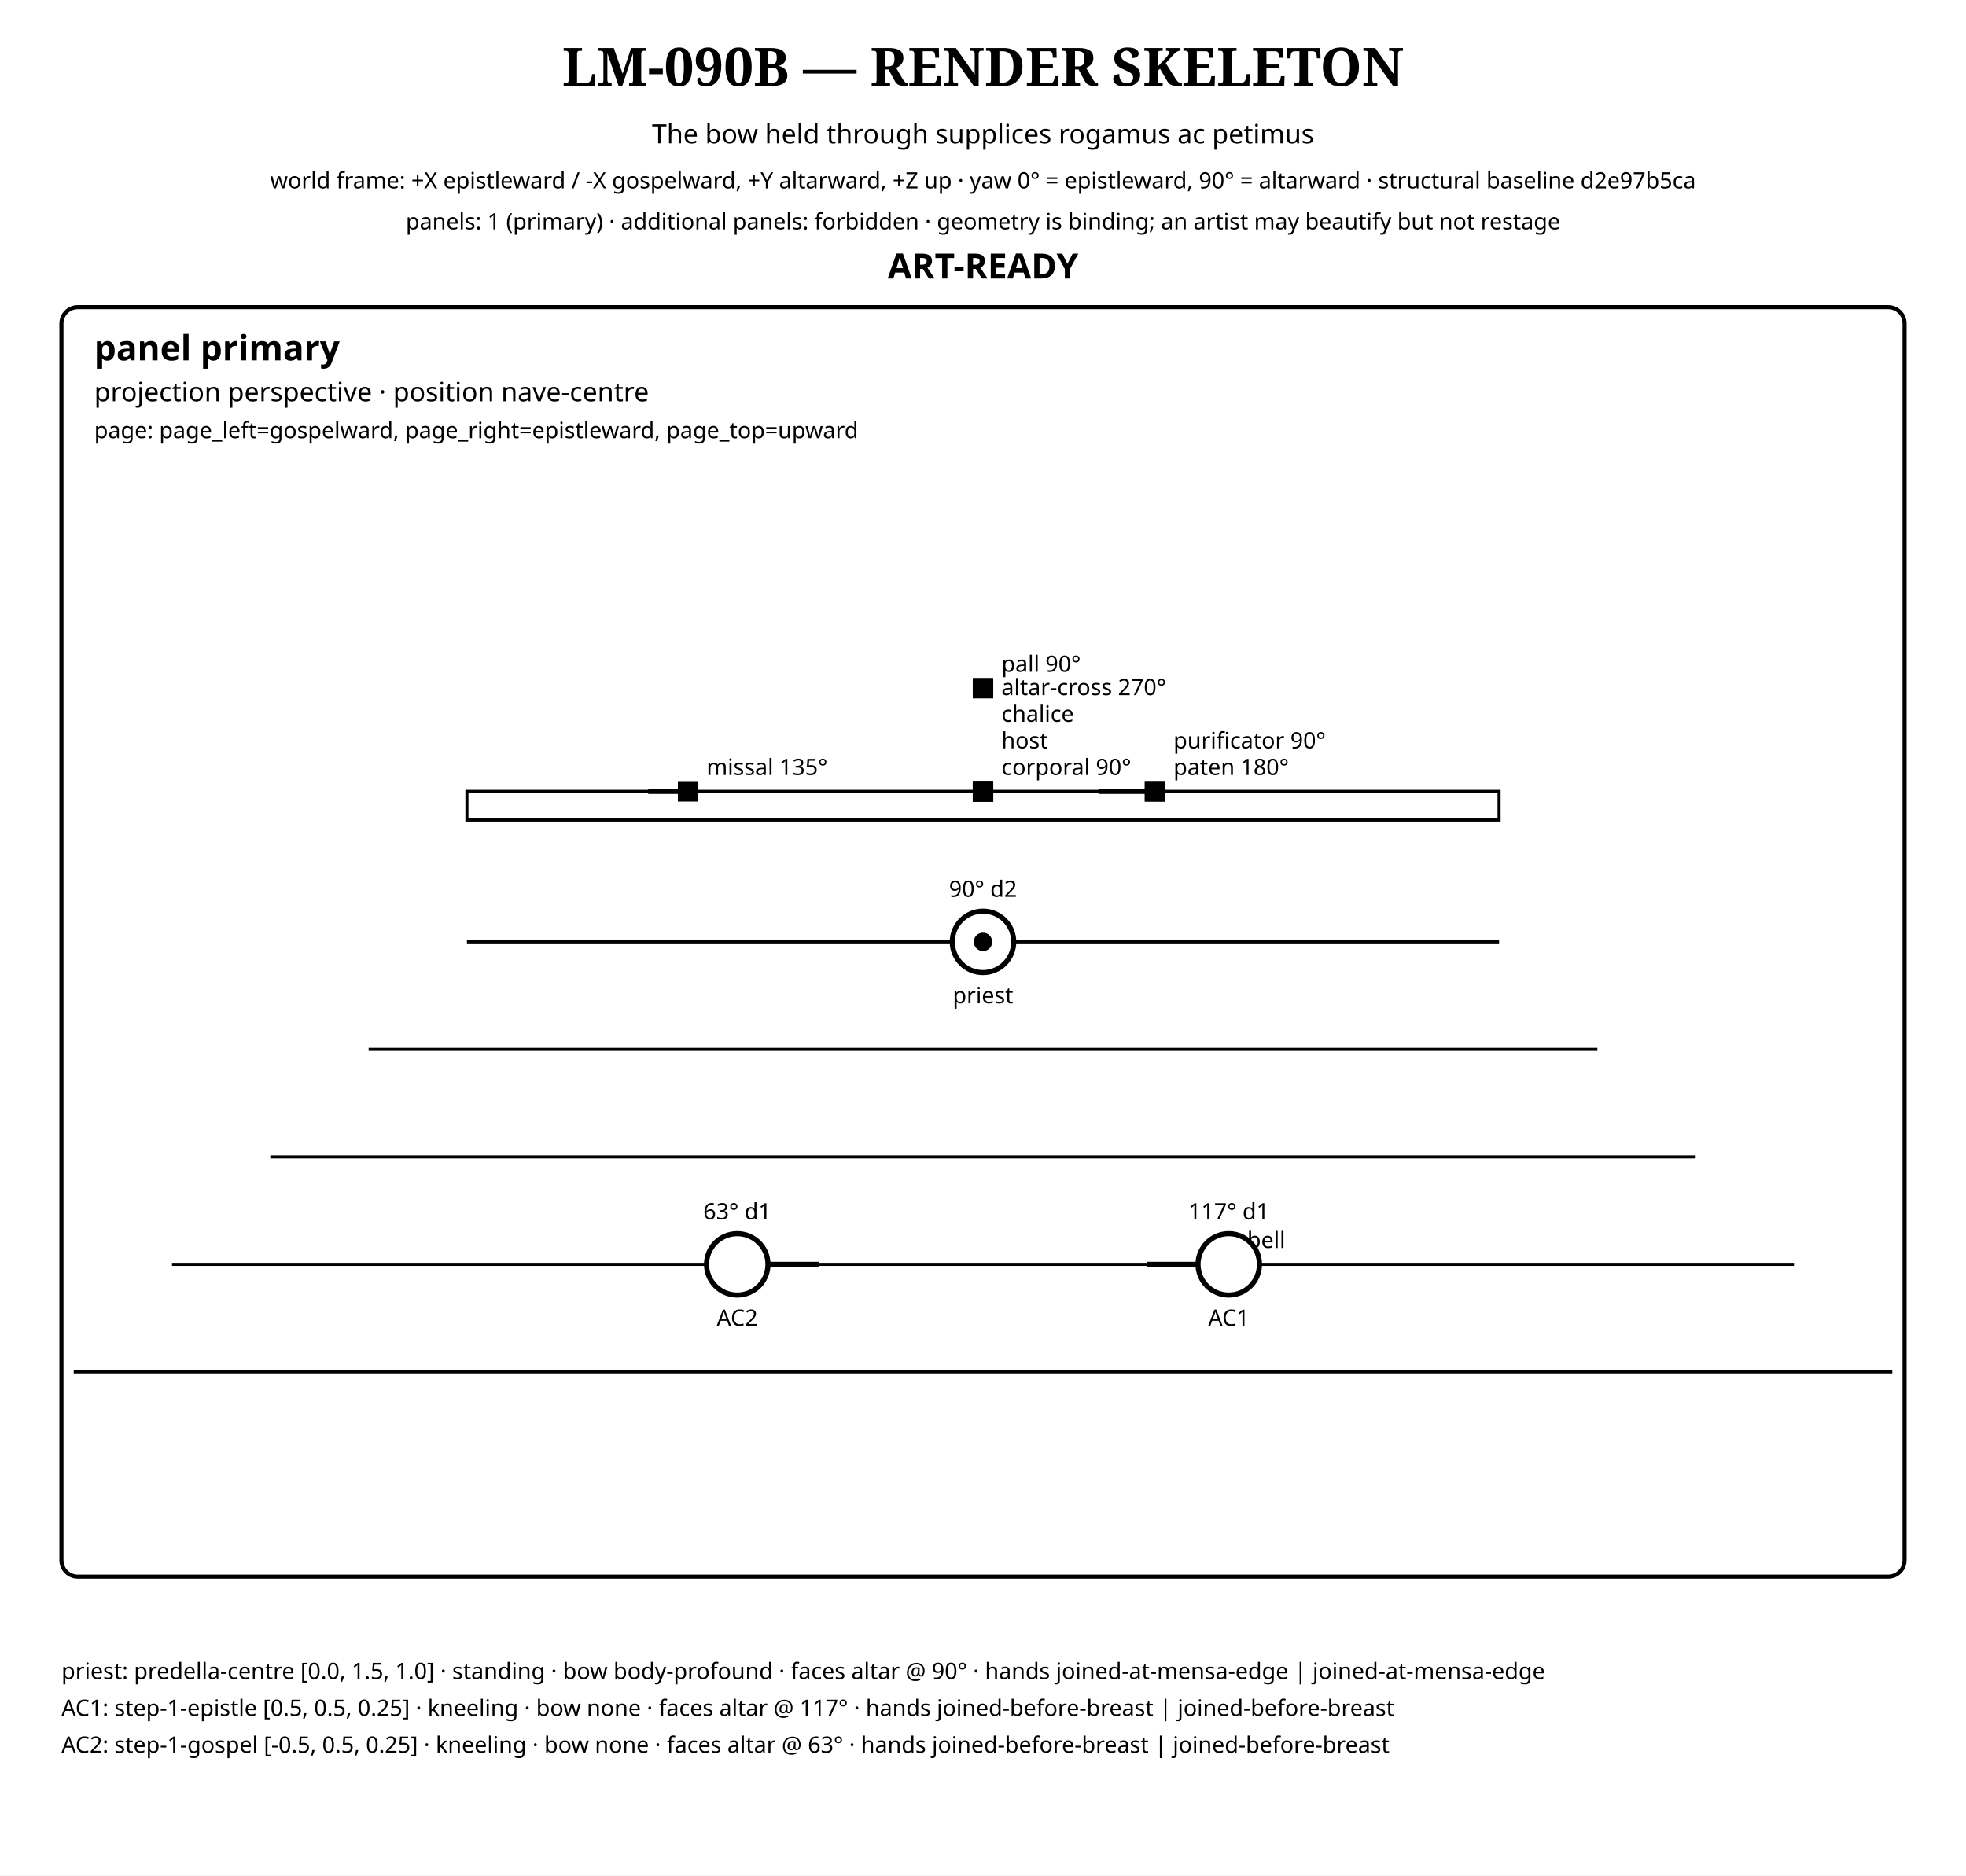
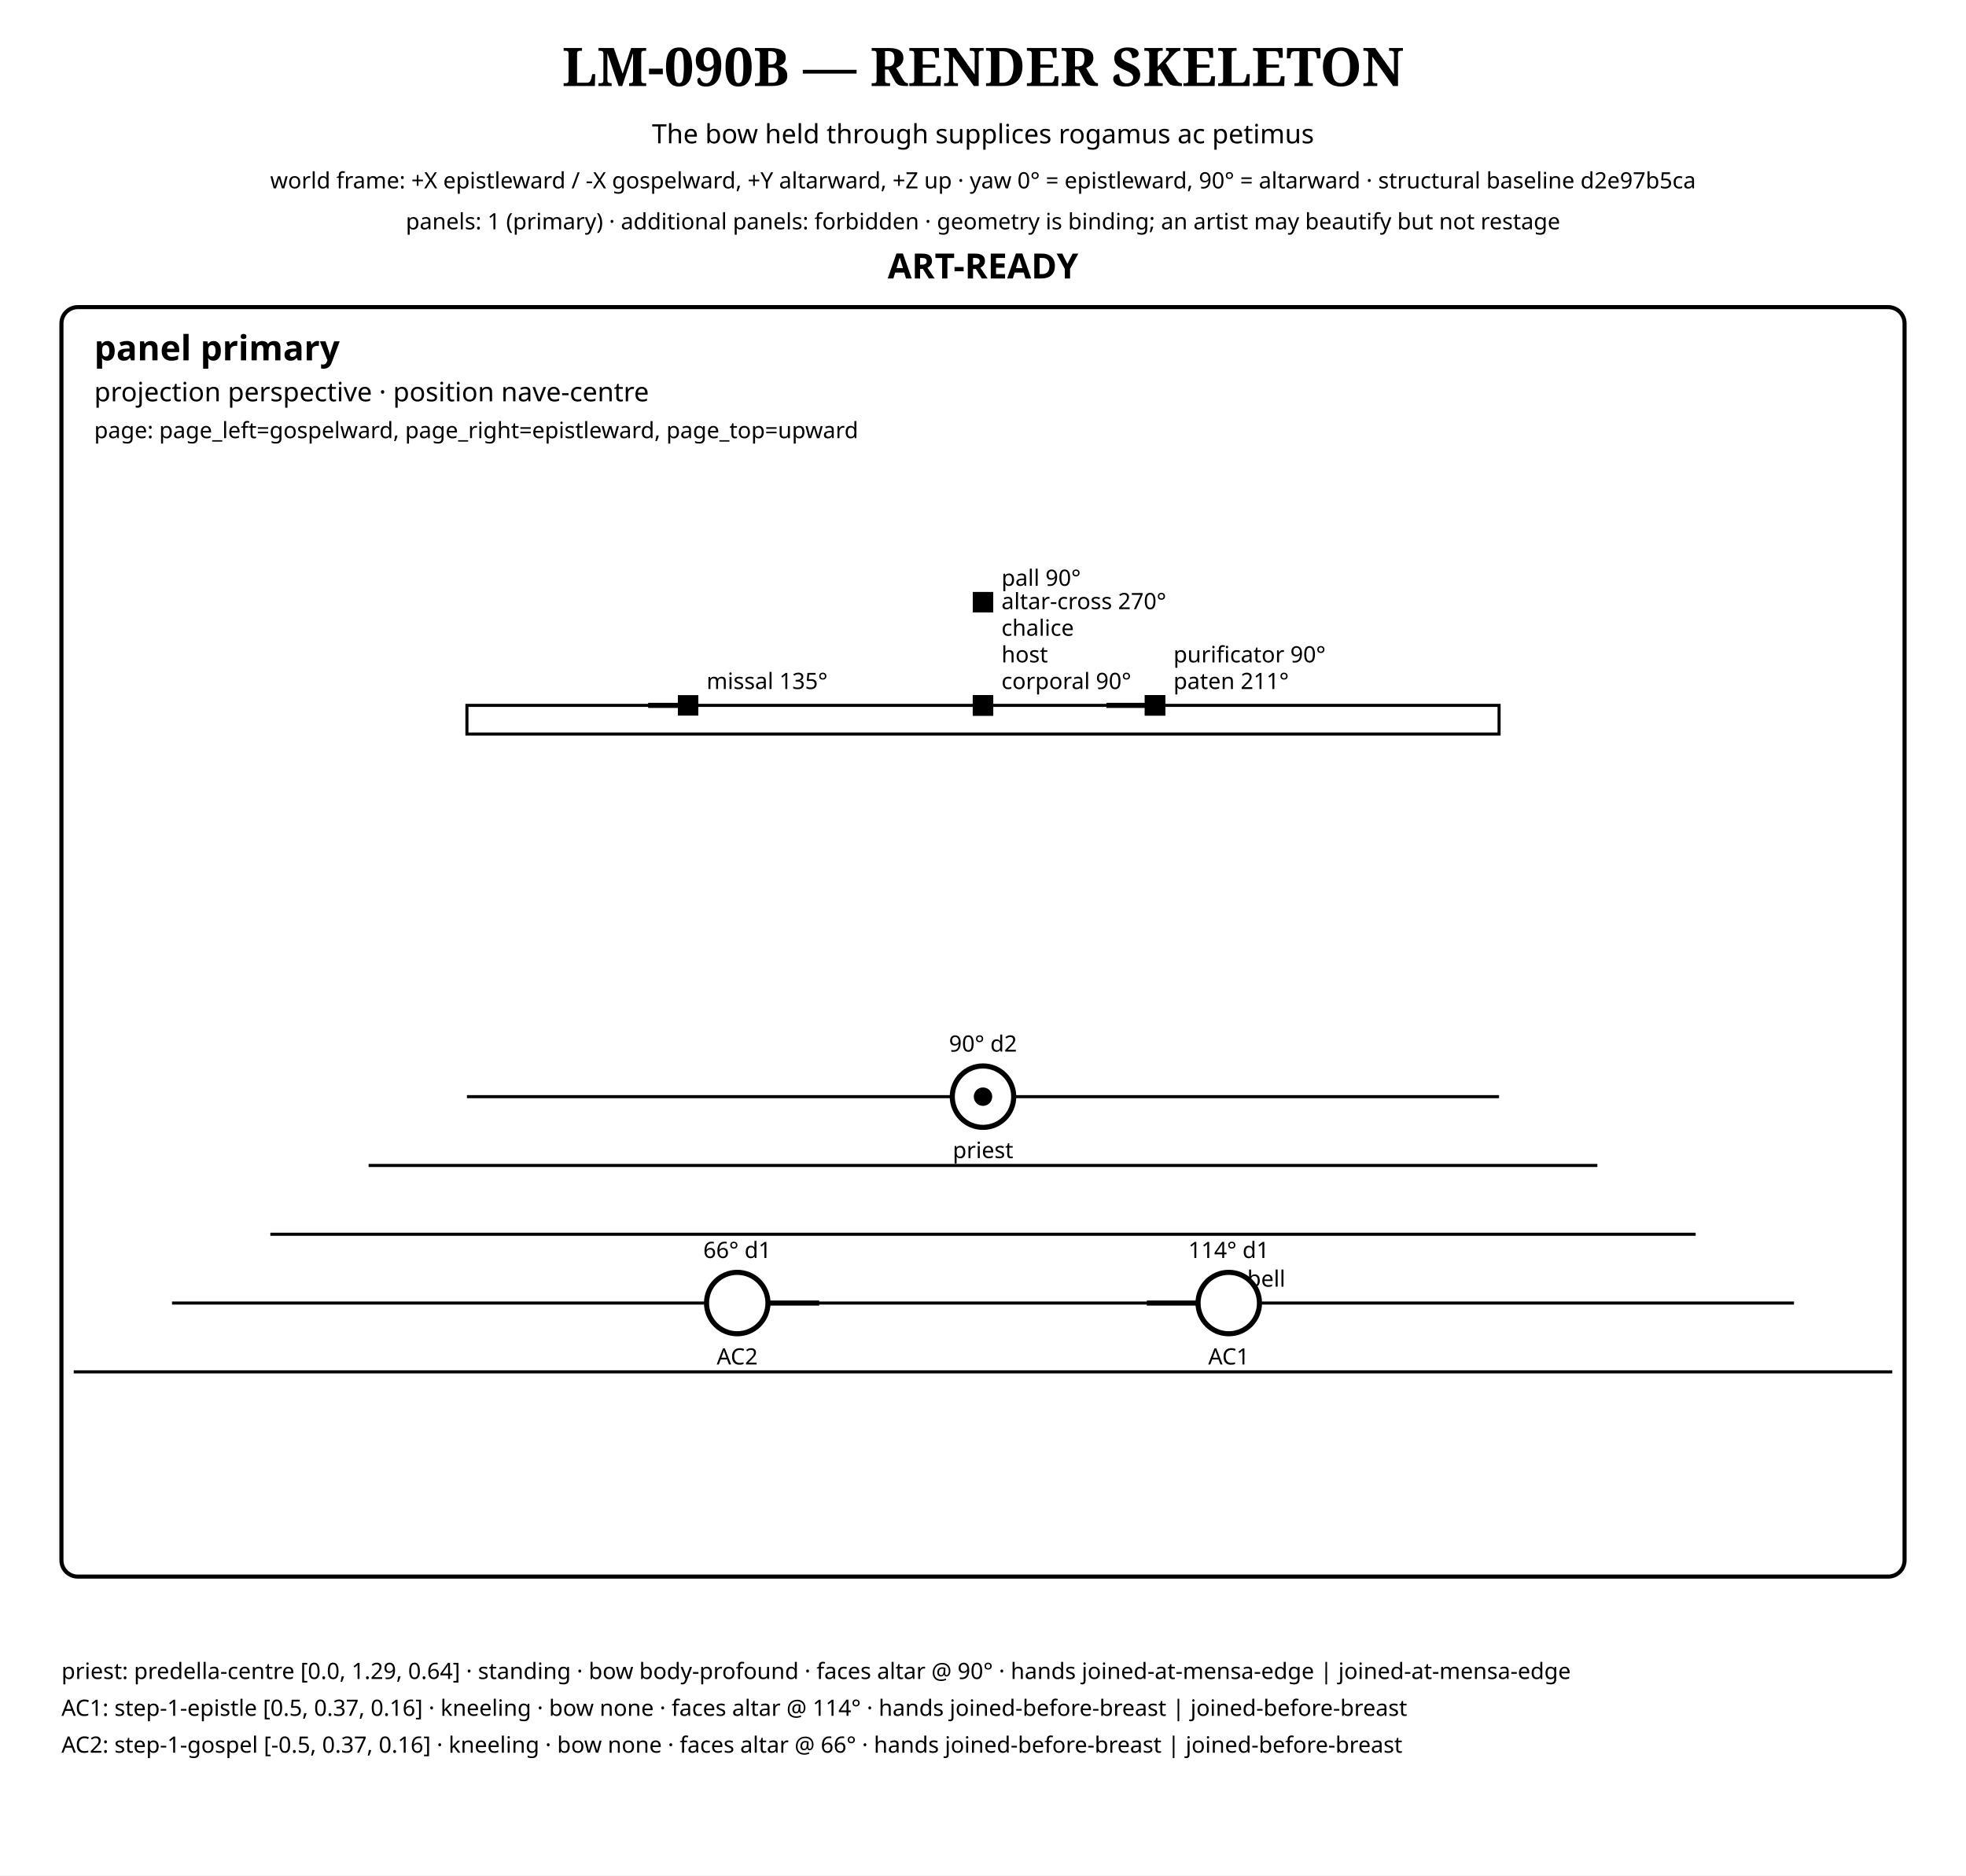
<svg xmlns="http://www.w3.org/2000/svg" width="960" height="916" viewBox="0 0 960 916">
  <rect width="100%" height="100%" fill="white" />
  <style>
text{fill:#000;font-family:sans-serif}.t{font-size:26px;font-weight:bold;font-family:serif}.h{font-size:17px;font-weight:bold}.s{font-size:13px}.m{font-size:11px}.box{fill:#fff;stroke:#000;stroke-width:2}.stone{fill:#fff;stroke:#000;stroke-width:1.5}.actor{fill:#fff;stroke:#000;stroke-width:2.5}.obj{fill:#000}.face{stroke:#000;stroke-width:2.5;fill:none}.path{stroke:#000;stroke-width:1.6;fill:none;stroke-dasharray:7 5}.axis{stroke:#000;stroke-width:1;fill:none}.blocked{fill:#000}
</style>
  <text x="480" y="42" text-anchor="middle" class="t">LM-090B — RENDER SKELETON</text>
  <text x="480" y="70" text-anchor="middle" class="s">The bow held through supplices rogamus ac petimus</text>
  <text x="480" y="92" text-anchor="middle" class="m">world frame: +X epistleward / -X gospelward, +Y altarward, +Z up · yaw 0° = epistleward, 90° = altarward · structural baseline d2e97b5ca</text>
  <text x="480" y="112" text-anchor="middle" class="m">panels: 1 (primary) · additional panels: forbidden · geometry is binding; an artist may beautify but not restage</text>
  <text x="480" y="136" text-anchor="middle" class="h">ART-READY</text>
  <g transform="translate(30,150)">
    <rect width="900" height="620" rx="8" class="box" />
    <text x="16" y="26" class="h">panel primary</text>
    <text x="16" y="46" class="s">projection perspective · position nave-centre</text>
    <text x="16" y="64" class="m">page: page_left=gospelward, page_right=epistleward, page_top=upward</text>
    <line x1="6.0" y1="520.0" x2="894.0" y2="520.0" class="stone" />
-     <line x1="54.0" y1="467.5" x2="846.0" y2="467.5" class="stone" />
-     <line x1="102.0" y1="415.0" x2="798.0" y2="415.0" class="stone" />
-     <line x1="150.0" y1="362.5" x2="750.0" y2="362.5" class="stone" />
-     <line x1="198.0" y1="310.0" x2="702.0" y2="310.0" class="stone" />
-     <rect x="198.0" y="236.5" width="504.0" height="14" class="stone" />
-     <rect x="301.0" y="231.5" width="10" height="10" class="obj" />
-     <line x1="306.0" y1="236.5" x2="286.5" y2="236.5" class="face" />
-     <text x="315.0" y="228.5" class="m">missal 135°</text>
-     <rect x="445.0" y="231.5" width="10" height="10" class="obj" />
-     <line x1="450.0" y1="236.5" x2="450.0" y2="236.5" class="face" />
-     <text x="459.0" y="228.5" class="m">corporal 90°</text>
-     <rect x="445.0" y="231.5" width="10" height="10" class="obj" />
-     <text x="459.0" y="215.5" class="m">host</text>
-     <rect x="529.0" y="231.5" width="10" height="10" class="obj" />
-     <line x1="534.0" y1="236.5" x2="506.4" y2="236.5" class="face" />
-     <text x="543.0" y="228.5" class="m">paten 180°</text>
-     <rect x="529.0" y="231.5" width="10" height="10" class="obj" />
-     <line x1="534.0" y1="236.5" x2="534.0" y2="236.5" class="face" />
-     <text x="543.0" y="215.5" class="m">purificator 90°</text>
-     <rect x="445.0" y="231.5" width="10" height="10" class="obj" />
-     <text x="459.0" y="202.5" class="m">chalice</text>
-     <rect x="445.0" y="181.1" width="10" height="10" class="obj" />
-     <line x1="450.0" y1="186.1" x2="450.0" y2="186.1" class="face" />
-     <text x="459.0" y="178.1" class="m">pall 90°</text>
-     <rect x="445.0" y="231.5" width="10" height="10" class="obj" />
-     <line x1="450.0" y1="236.5" x2="450.0" y2="236.5" class="face" />
-     <text x="459.0" y="189.5" class="m">altar-cross 270°</text>
-     <rect x="565.0" y="462.5" width="10" height="10" class="obj" />
-     <text x="579.0" y="459.5" class="m">bell</text>
-     <circle cx="450.0" cy="310.0" r="15" class="actor" />
-     <circle cx="450.0" cy="310.0" r="4.5" class="obj" />
-     <text x="450.0" y="340.0" text-anchor="middle" class="m">priest</text>
-     <text x="450.0" y="288.0" text-anchor="middle" class="m">90° d2</text>
-     <circle cx="570.0" cy="467.5" r="15" class="actor" />
-     <line x1="555.0" y1="467.5" x2="530.0" y2="467.5" class="face" />
-     <text x="570.0" y="497.5" text-anchor="middle" class="m">AC1</text>
-     <text x="570.0" y="445.5" text-anchor="middle" class="m">117° d1</text>
-     <circle cx="330.0" cy="467.5" r="15" class="actor" />
-     <line x1="345.0" y1="467.5" x2="370.0" y2="467.5" class="face" />
-     <text x="330.0" y="497.5" text-anchor="middle" class="m">AC2</text>
-     <text x="330.0" y="445.5" text-anchor="middle" class="m">63° d1</text>
+     <line x1="54.0" y1="486.4" x2="846.0" y2="486.4" class="stone" />
+     <line x1="102.0" y1="452.8" x2="798.0" y2="452.8" class="stone" />
+     <line x1="150.0" y1="419.2" x2="750.0" y2="419.2" class="stone" />
+     <line x1="198.0" y1="385.6" x2="702.0" y2="385.6" class="stone" />
+     <rect x="198.0" y="194.5" width="504.0" height="14" class="stone" />
+     <rect x="301.0" y="189.5" width="10" height="10" class="obj" />
+     <line x1="306.0" y1="194.5" x2="286.5" y2="194.5" class="face" />
+     <text x="315.0" y="186.5" class="m">missal 135°</text>
+     <rect x="445.0" y="189.5" width="10" height="10" class="obj" />
+     <line x1="450.0" y1="194.5" x2="450.0" y2="194.5" class="face" />
+     <text x="459.0" y="186.5" class="m">corporal 90°</text>
+     <rect x="445.0" y="189.5" width="10" height="10" class="obj" />
+     <text x="459.0" y="173.5" class="m">host</text>
+     <rect x="529.0" y="189.5" width="10" height="10" class="obj" />
+     <line x1="534.0" y1="194.5" x2="510.3" y2="194.5" class="face" />
+     <text x="543.0" y="186.5" class="m">paten 211°</text>
+     <rect x="529.0" y="189.5" width="10" height="10" class="obj" />
+     <line x1="534.0" y1="194.5" x2="534.0" y2="194.5" class="face" />
+     <text x="543.0" y="173.5" class="m">purificator 90°</text>
+     <rect x="445.0" y="189.5" width="10" height="10" class="obj" />
+     <text x="459.0" y="160.5" class="m">chalice</text>
+     <rect x="445.0" y="139.1" width="10" height="10" class="obj" />
+     <line x1="450.0" y1="144.1" x2="450.0" y2="144.1" class="face" />
+     <text x="459.0" y="136.1" class="m">pall 90°</text>
+     <rect x="445.0" y="189.5" width="10" height="10" class="obj" />
+     <line x1="450.0" y1="194.5" x2="450.0" y2="194.5" class="face" />
+     <text x="459.0" y="147.5" class="m">altar-cross 270°</text>
+     <rect x="565.0" y="481.4" width="10" height="10" class="obj" />
+     <text x="579.0" y="478.4" class="m">bell</text>
+     <circle cx="450.0" cy="385.6" r="15" class="actor" />
+     <circle cx="450.0" cy="385.6" r="4.5" class="obj" />
+     <text x="450.0" y="415.6" text-anchor="middle" class="m">priest</text>
+     <text x="450.0" y="363.6" text-anchor="middle" class="m">90° d2</text>
+     <circle cx="570.0" cy="486.4" r="15" class="actor" />
+     <line x1="555.0" y1="486.4" x2="530.0" y2="486.4" class="face" />
+     <text x="570.0" y="516.4" text-anchor="middle" class="m">AC1</text>
+     <text x="570.0" y="464.4" text-anchor="middle" class="m">114° d1</text>
+     <circle cx="330.0" cy="486.4" r="15" class="actor" />
+     <line x1="345.0" y1="486.4" x2="370.0" y2="486.4" class="face" />
+     <text x="330.0" y="516.4" text-anchor="middle" class="m">AC2</text>
+     <text x="330.0" y="464.4" text-anchor="middle" class="m">66° d1</text>
  </g>
-   <text x="30" y="820" class="m">priest: predella-centre [0.0, 1.5, 1.0] · standing · bow body-profound · faces altar @ 90° · hands joined-at-mensa-edge | joined-at-mensa-edge</text>
-   <text x="30" y="838" class="m">AC1: step-1-epistle [0.5, 0.5, 0.25] · kneeling · bow none · faces altar @ 117° · hands joined-before-breast | joined-before-breast</text>
-   <text x="30" y="856" class="m">AC2: step-1-gospel [-0.5, 0.5, 0.25] · kneeling · bow none · faces altar @ 63° · hands joined-before-breast | joined-before-breast</text>
+   <text x="30" y="820" class="m">priest: predella-centre [0.0, 1.29, 0.64] · standing · bow body-profound · faces altar @ 90° · hands joined-at-mensa-edge | joined-at-mensa-edge</text>
+   <text x="30" y="838" class="m">AC1: step-1-epistle [0.5, 0.37, 0.16] · kneeling · bow none · faces altar @ 114° · hands joined-before-breast | joined-before-breast</text>
+   <text x="30" y="856" class="m">AC2: step-1-gospel [-0.5, 0.37, 0.16] · kneeling · bow none · faces altar @ 66° · hands joined-before-breast | joined-before-breast</text>
</svg>
